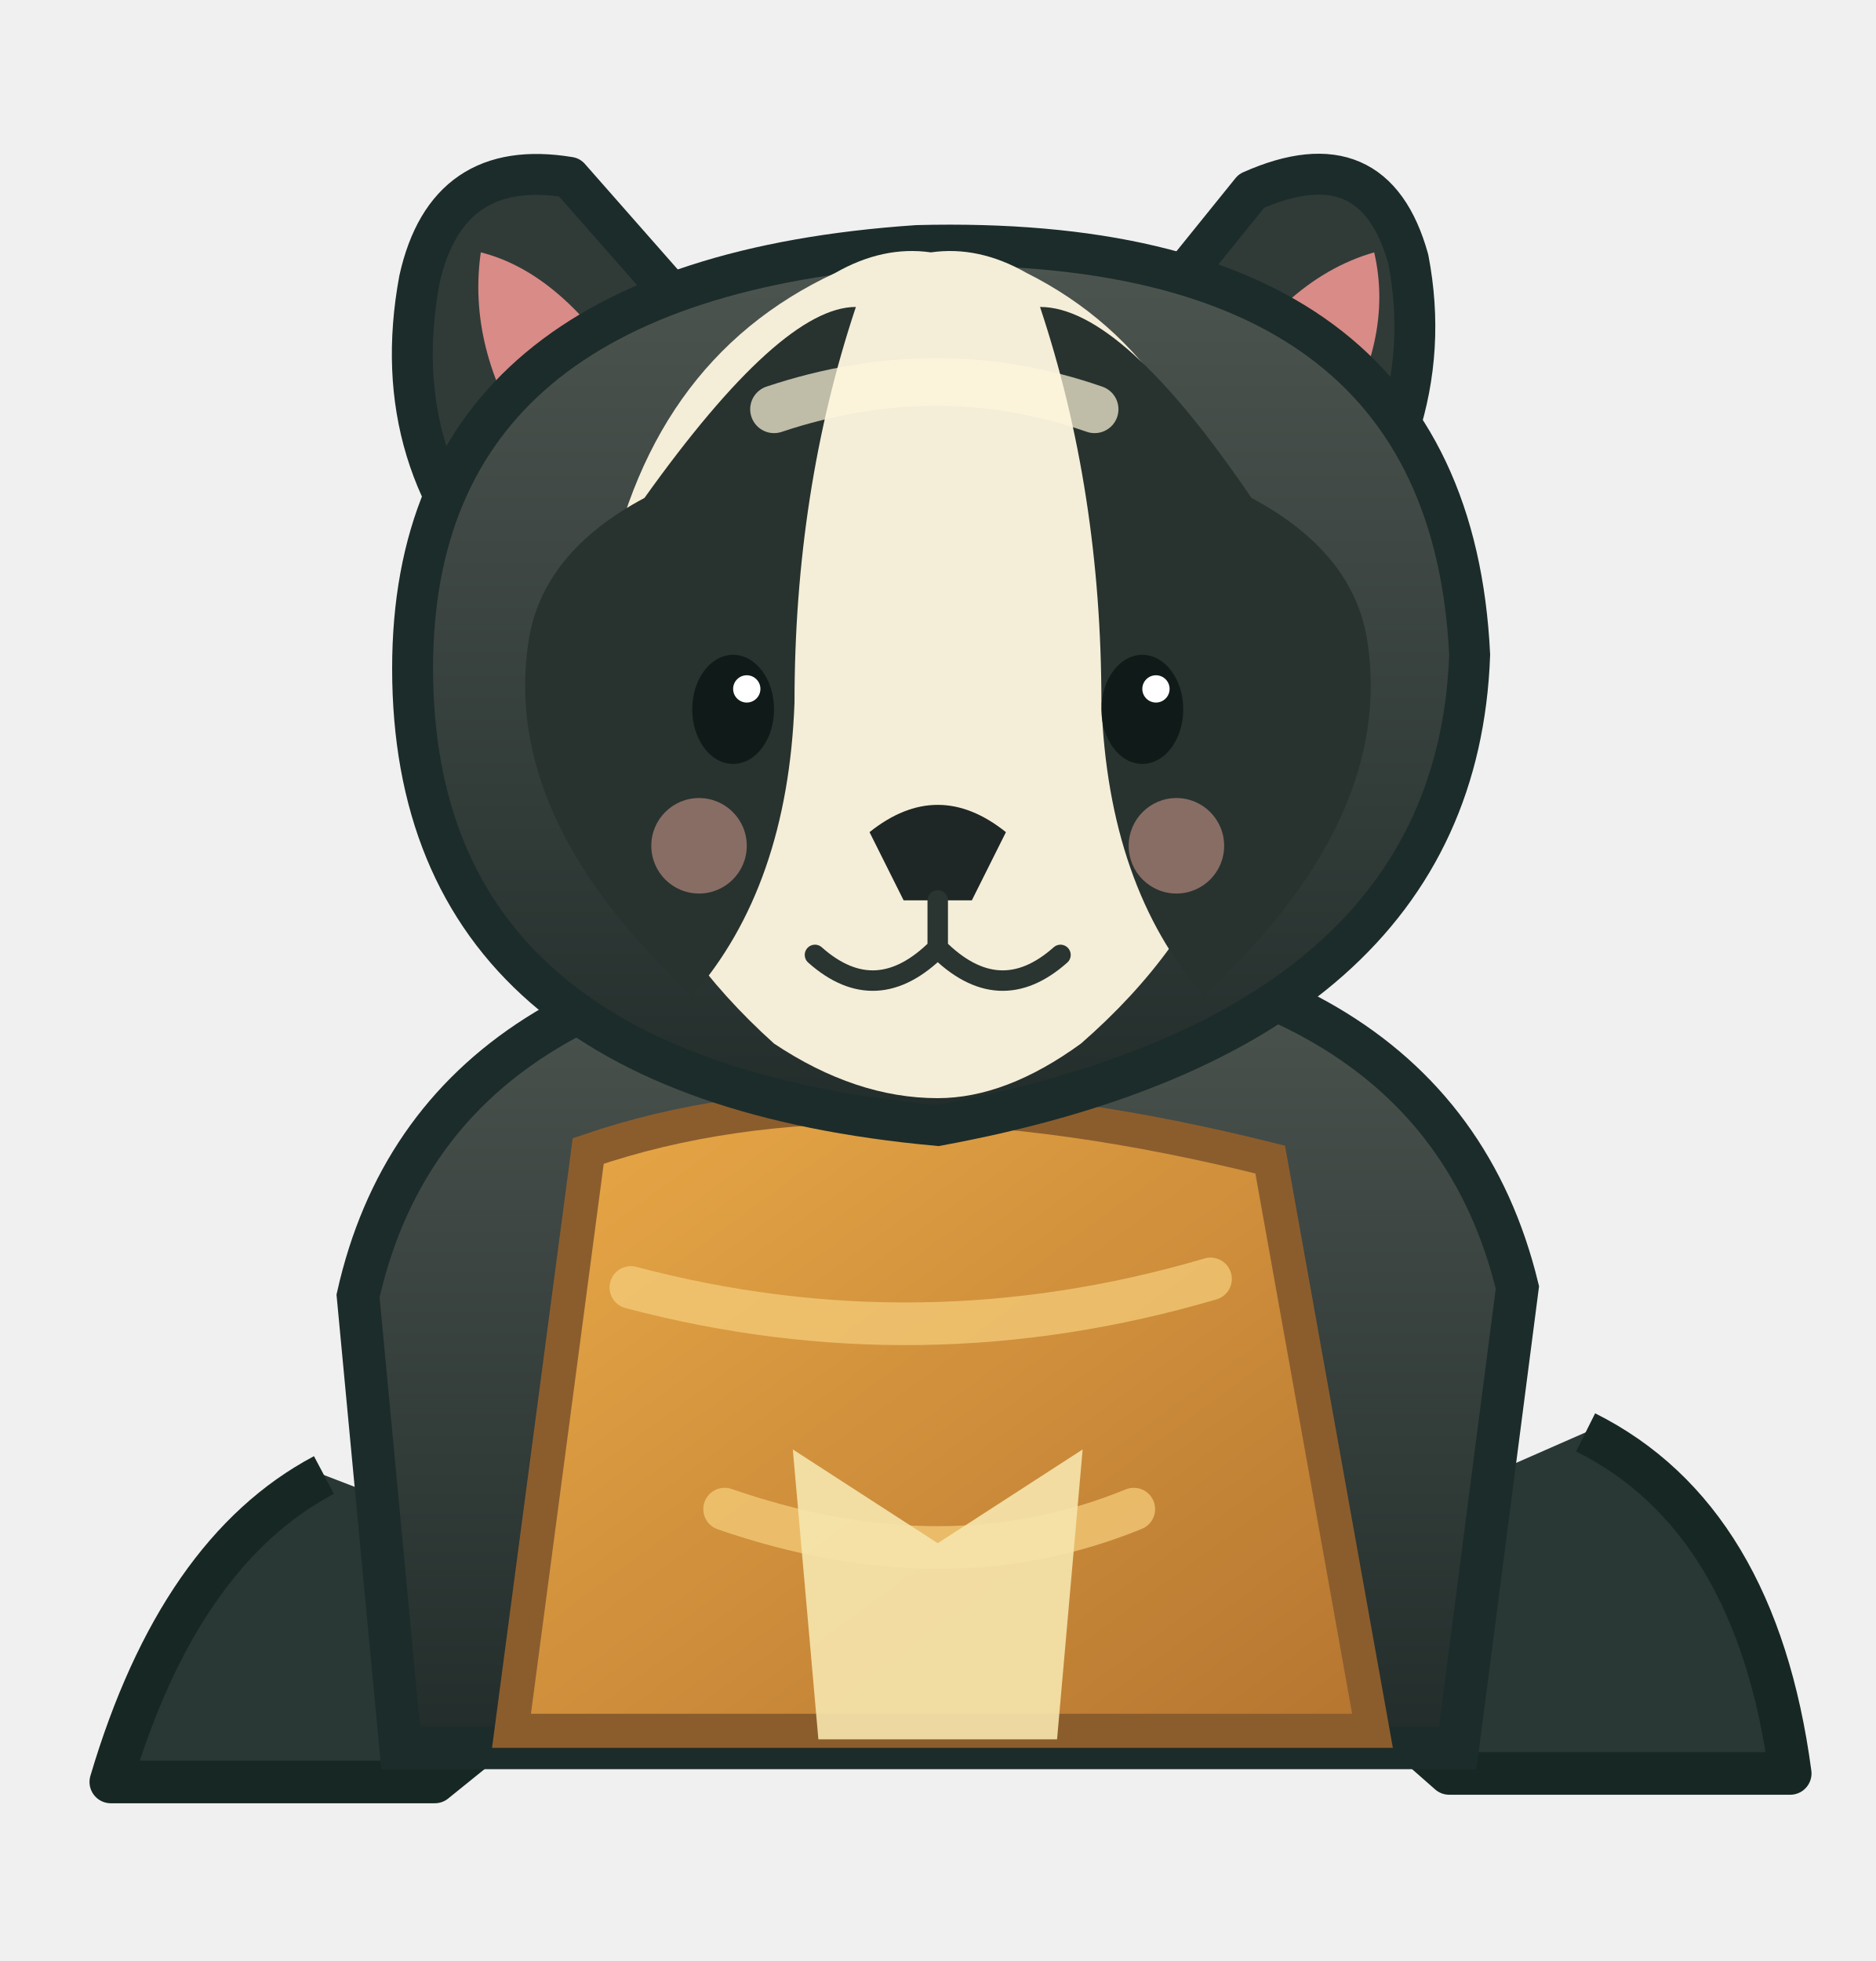
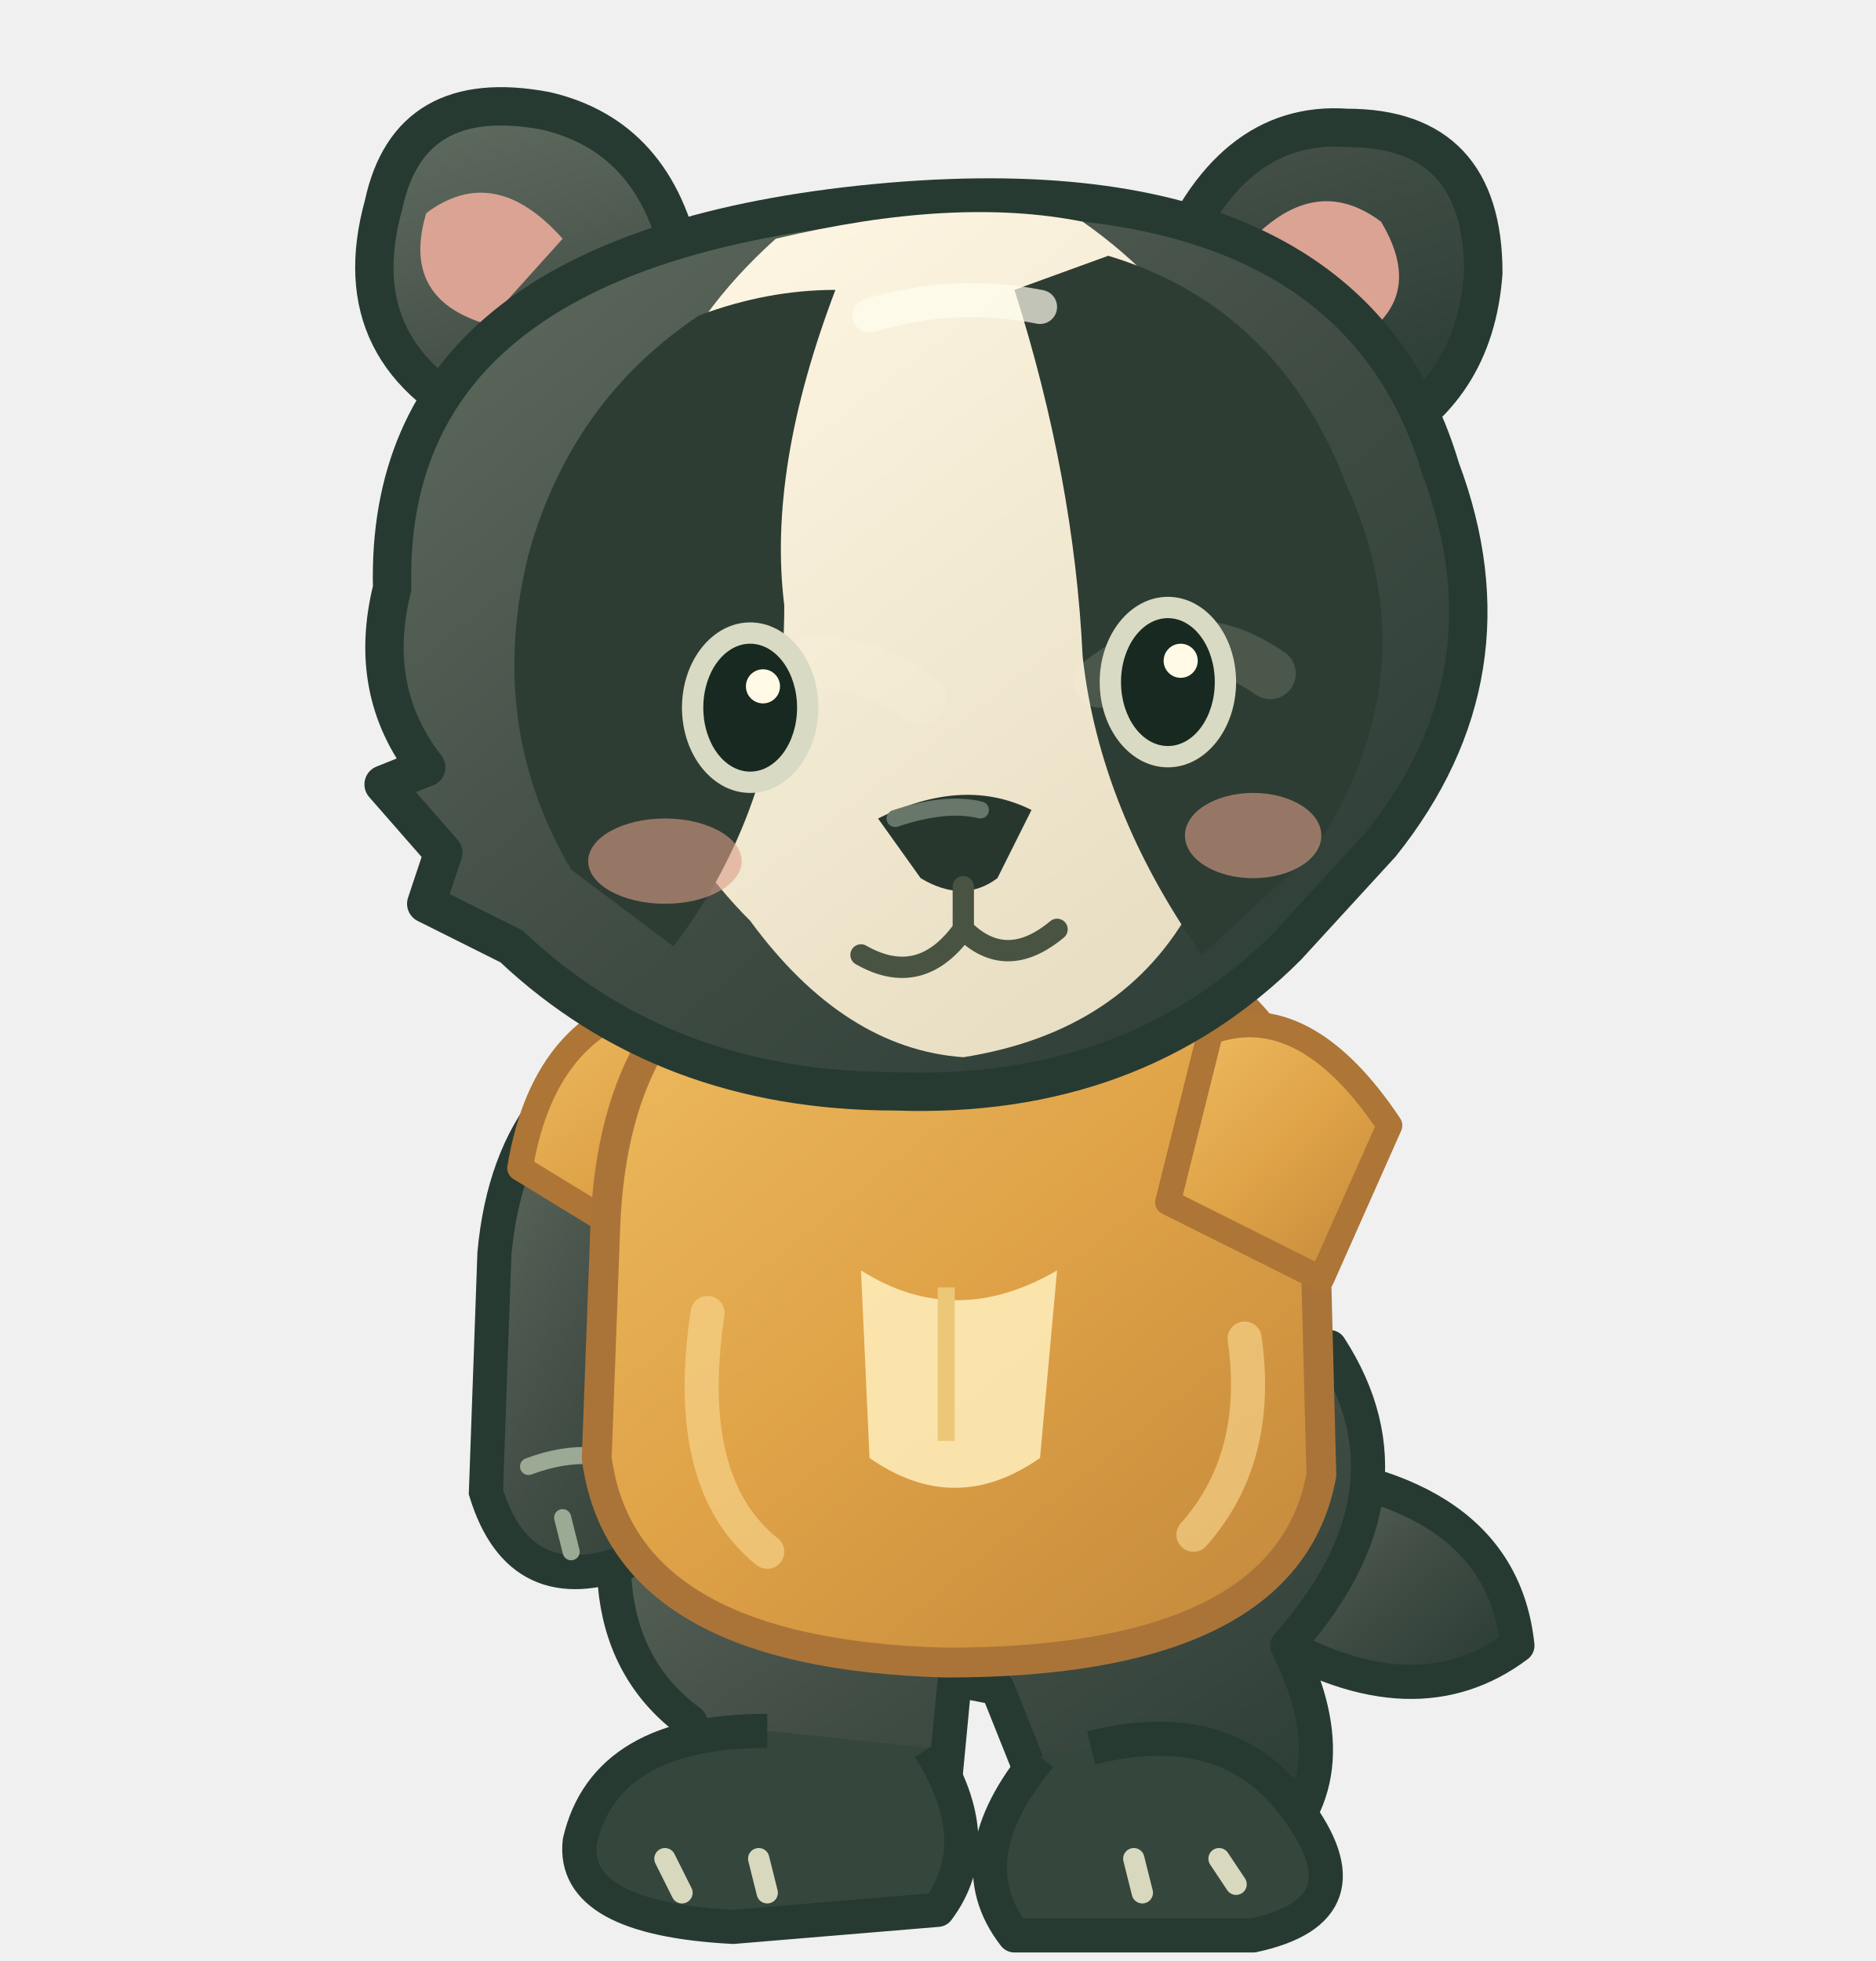
<svg xmlns="http://www.w3.org/2000/svg" viewBox="0 0 220 230">
  <defs>
-     <linearGradient id="fur" x2="0" y2="1">
-       <stop stop-color="#4d5550" />
-       <stop offset="1" stop-color="#222d2b" />
+     <linearGradient id="fur" x1="0" y1="0" x2="1" y2="1">
+       <stop stop-color="#626d61" />
+       <stop offset=".5" stop-color="#414d45" />
+       <stop offset="1" stop-color="#283b33" />
    </linearGradient>
-     <linearGradient id="shirt" x2="1" y2="1">
-       <stop stop-color="#e9a947" />
-       <stop offset="1" stop-color="#b57530" />
+     <linearGradient id="shirt" x1="0" y1="0" x2=".8" y2="1">
+       <stop stop-color="#efbd62" />
+       <stop offset=".55" stop-color="#dfa247" />
+       <stop offset="1" stop-color="#c78c3d" />
+     </linearGradient>
+     <linearGradient id="cream" x1="0" y1="0" x2=".6" y2="1">
+       <stop stop-color="#fff8e5" />
+       <stop offset="1" stop-color="#e8dec3" />
    </linearGradient>
  </defs>
-   <path d="M38 173q-17 9-25 36h38l26-21m109-20q20 10 24 40h-40l-25-22" fill="#293835" stroke="#172824" stroke-width="5" stroke-linejoin="round" />
-   <path d="M42 152q9-40 66-42 60 0 70 41l-7 54H47Z" fill="url(#fur)" stroke="#1c2c2a" stroke-width="5" />
-   <path d="M69 135q32-11 80 1l12 67H60Z" fill="url(#shirt)" stroke="#8b5d2d" stroke-width="4" />
-   <path d="M74 151q34 9 68-1M85 177q26 9 48 0" fill="none" stroke="#f4cc79" stroke-width="5" stroke-linecap="round" opacity=".75" />
-   <g transform="translate(22 8) scale(.8)">
-     <path d="M48 77q-19-19-14-46 4-18 22-15l22 25m85 36q21-23 16-49-5-18-23-10l-21 26" fill="#303b38" stroke="#1c2c2a" stroke-width="6" stroke-linejoin="round" />
-     <path d="M50 55q-9-14-7-28 12 3 22 19m103 8q9-14 6-27-14 4-24 22" fill="#d98b87" />
-     <path d="M33 88q0-57 74-62 78-2 81 60-2 55-78 69-77-7-77-67Z" fill="url(#fur)" stroke="#1c2c2a" stroke-width="6" />
-     <path d="M95 30q-28 13-34 48-5 38 25 65 12 8 24 8 10 0 21-8 31-27 24-65-6-35-32-48-7-4-14-3-7-1-14 3Z" fill="#f4edd8" />
-     <path d="M67 63q20-28 31-28-9 27-9 58-1 27-15 43-28-26-24-52 2-13 17-21Zm89 0q-19-28-31-28 9 27 9 58 1 27 15 43 28-26 24-52-2-13-17-21Z" fill="#28332f" />
-     <ellipse cx="80" cy="94" rx="6" ry="8" fill="#101b19" />
-     <ellipse cx="140" cy="94" rx="6" ry="8" fill="#101b19" />
-     <circle cx="82" cy="91" r="2" fill="#fff" />
-     <circle cx="142" cy="91" r="2" fill="#fff" />
-     <path d="M100 112q10-8 20 0l-5 10h-10Z" fill="#1e2725" />
-     <path d="M110 122v7m0 0q-9 9-18 1m18-1q9 9 18 1" fill="none" stroke="#2a3430" stroke-width="3" stroke-linecap="round" />
-     <circle cx="75" cy="114" r="7" fill="#d79c90" opacity=".55" />
-     <circle cx="145" cy="114" r="7" fill="#d79c90" opacity=".55" />
-     <path d="M86 50q24-8 47 0" fill="none" stroke="#fff7db" stroke-width="7" stroke-linecap="round" opacity=".7" />
-   </g>
-   <path d="M93 170l17 11 17-11-3 34H96Z" fill="#f6e5ad" opacity=".9" />
+   <path d="M148 172q28 2 30 21-12 9-29-1" fill="url(#fur)" stroke="#263a31" stroke-width="4" stroke-linejoin="round" />
+   <path d="M76 164q-10 27 5 38l7 16h22l2-21 5 1 8 20h23q11-9 3-25 16-18 5-35Z" fill="url(#fur)" stroke="#263a31" stroke-width="4" stroke-linejoin="round" />
+   <path d="M90 203q-19 0-22 13-1 9 18 10l24-2q6-8-1-19m19 0q16-4 24 7 9 12-5 15h-28q-7-9 3-21" fill="#35463c" stroke="#263a31" stroke-width="4" stroke-linejoin="round" />
+   <path d="M78 218l2 4m9-4 1 4m43-4 1 4m9-4 2 3" fill="none" stroke="#d8d8bf" stroke-width="2.5" stroke-linecap="round" />
+   <path d="M80 120q-20 5-22 27l-1 28q4 13 17 8 7-4 9-16l9-27Z" fill="url(#fur)" stroke="#263a31" stroke-width="4" />
+   <path d="M79 117q-15 2-18 20l18 11 16-18Z" fill="url(#shirt)" stroke="#ad7536" stroke-width="3" stroke-linejoin="round" />
+   <path d="M62 172q8-3 14 1m-10 5 1 4m6-5 1 3" fill="none" stroke="#9ba995" stroke-width="2" stroke-linecap="round" />
+   <path d="M92 110q-20 7-21 34l-1 27q3 23 41 24 40 0 44-22l-1-39q-4-20-26-25Z" fill="url(#shirt)" stroke="#aa7439" stroke-width="3.5" stroke-linejoin="round" />
+   <path d="M83 154q-3 20 7 28m56-25q2 14-6 23" fill="none" stroke="#f8d58d" stroke-width="4" stroke-linecap="round" opacity=".65" />
+   <path d="M94 117q14 14 31 1" fill="none" stroke="#995f2e" stroke-width="3.5" stroke-linecap="round" />
+   <path d="M101 149q11 7 23 0l-2 22q-10 7-20 0Z" fill="#fff0bd" opacity=".85" />
+   <path d="M111 151v18" fill="none" stroke="#edc778" stroke-width="2" />
+   <path d="M142 121q11-4 21 11l-8 18-18-9Z" fill="url(#shirt)" stroke="#ad7536" stroke-width="3" stroke-linejoin="round" />
+   <path d="M58 50q-18-8-13-26 3-14 19-11 13 3 16 18m57 1q7-18 21-17 16 0 16 17-1 14-13 20" fill="url(#fur)" stroke="#263a31" stroke-width="4.5" />
+   <path d="M57 38q-10-3-7-13 8-6 16 3m80 1q8-9 16-3 6 10-5 15" fill="#dba393" />
+   <path d="M46 69q-1-39 55-45 57-6 68 31 9 24-7 44l-11 12q-18 18-46 17-27 0-45-17l-10-5 2-6-7-8 5-2q-7-9-4-21Z" fill="url(#fur)" stroke="#263a31" stroke-width="4.5" stroke-linejoin="round" />
+   <path d="M91 28q-19 17-18 43 0 22 15 37 11 15 25 16 19-3 27-18 13-19 10-40-3-26-23-40-15-3-36 2Z" fill="url(#cream)" />
+   <path d="M82 37q-15 10-20 28-5 20 5 37l12 9q13-17 13-40-2-16 6-37-8 0-16 3Zm48-7q20 6 28 27 10 22-4 43l-13 12q-12-17-14-35-1-21-8-43Z" fill="#2e3d33" />
+   <path d="M83 83q13-10 25-1m21-2q10-8 20-1" fill="none" stroke="#fff8df" stroke-width="6" stroke-linecap="round" opacity=".14" />
+   <ellipse cx="88" cy="83" rx="8" ry="10" fill="#d9dac3" />
+   <ellipse cx="137" cy="80" rx="8" ry="10" fill="#d9dac3" />
+   <ellipse cx="88" cy="83" rx="5.5" ry="7.5" fill="#172920" />
+   <ellipse cx="137" cy="80" rx="5.5" ry="7.5" fill="#172920" />
+   <circle cx="89.5" cy="80.5" r="2" fill="#fff9e5" />
+   <circle cx="138.5" cy="77.5" r="2" fill="#fff9e5" />
+   <ellipse cx="78" cy="101" rx="9" ry="5" fill="#dc9f89" opacity=".6" />
+   <ellipse cx="147" cy="98" rx="8" ry="5" fill="#dc9f89" opacity=".6" />
+   <path d="M103 96q10-5 18-1l-4 8q-4 3-9 0Z" fill="#28372e" />
+   <path d="M105 96q6-2 10-1" fill="none" stroke="#69776a" stroke-width="2" stroke-linecap="round" />
+   <path d="M113 104v5m0 0q-5 7-12 3m12-3q5 5 11 0" fill="none" stroke="#495341" stroke-width="2.5" stroke-linecap="round" />
+   <path d="M102 37q10-3 20-1" fill="none" stroke="#fffdf0" stroke-width="4" stroke-linecap="round" opacity=".7" />
</svg>
